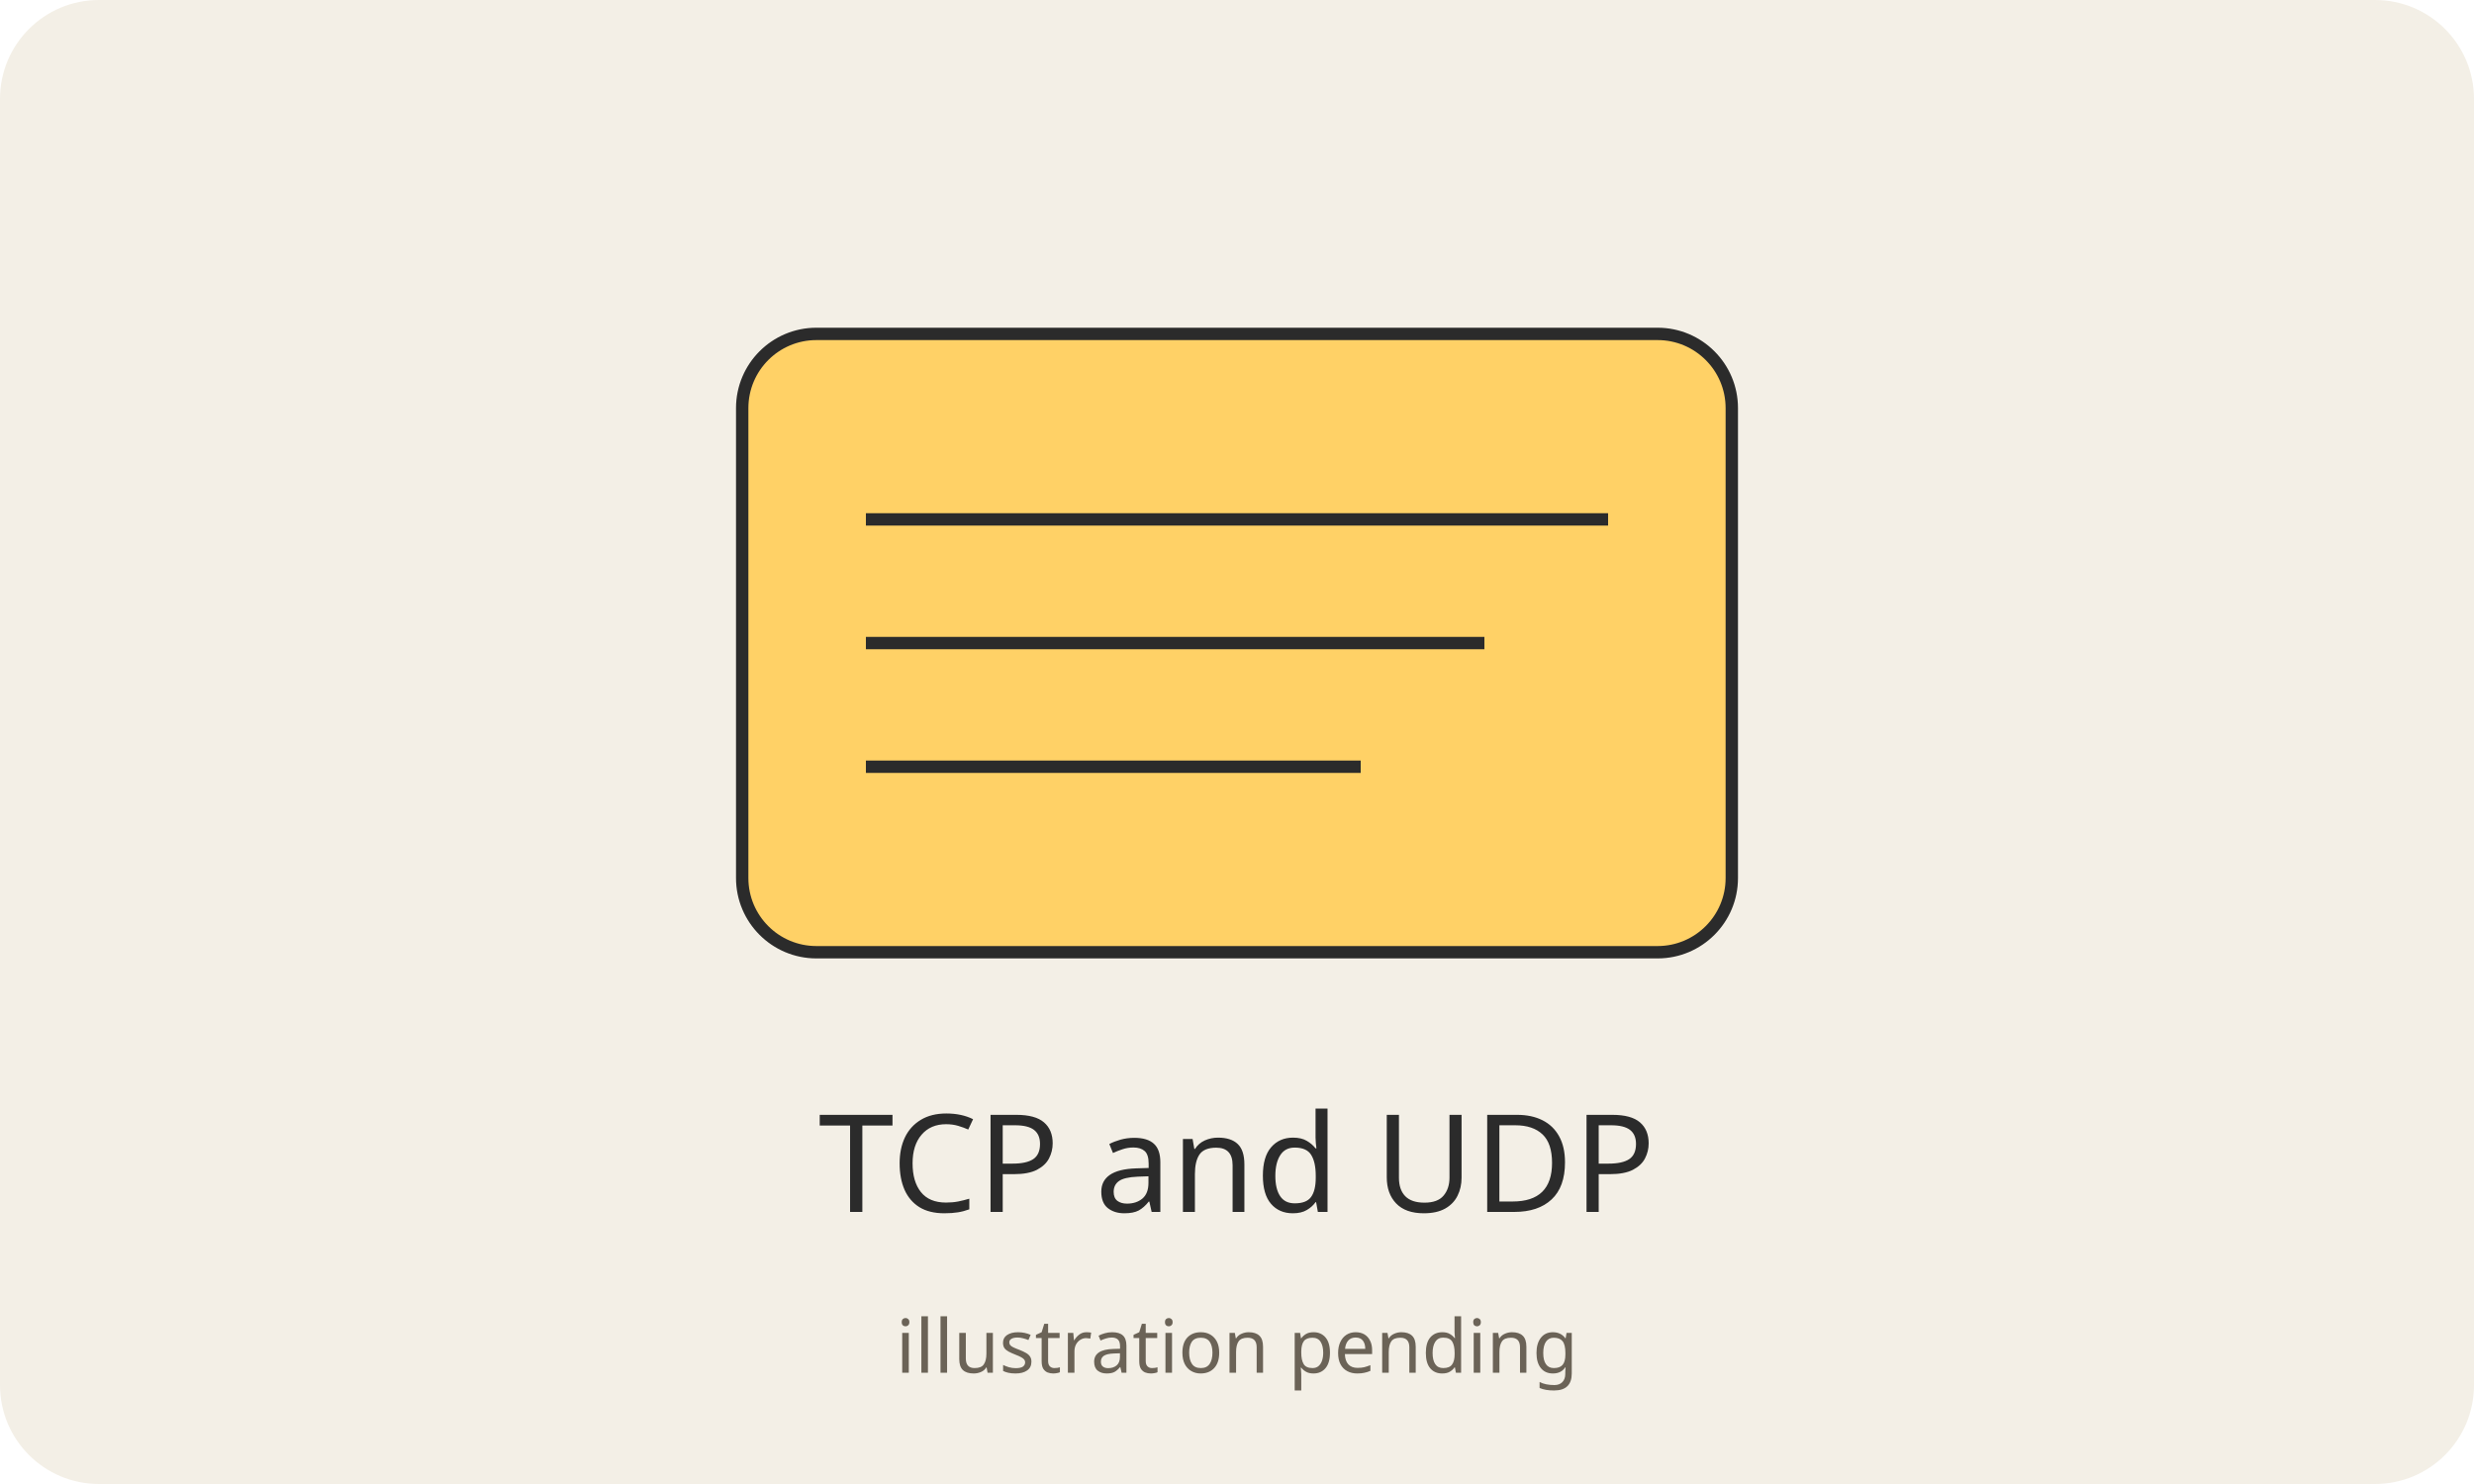
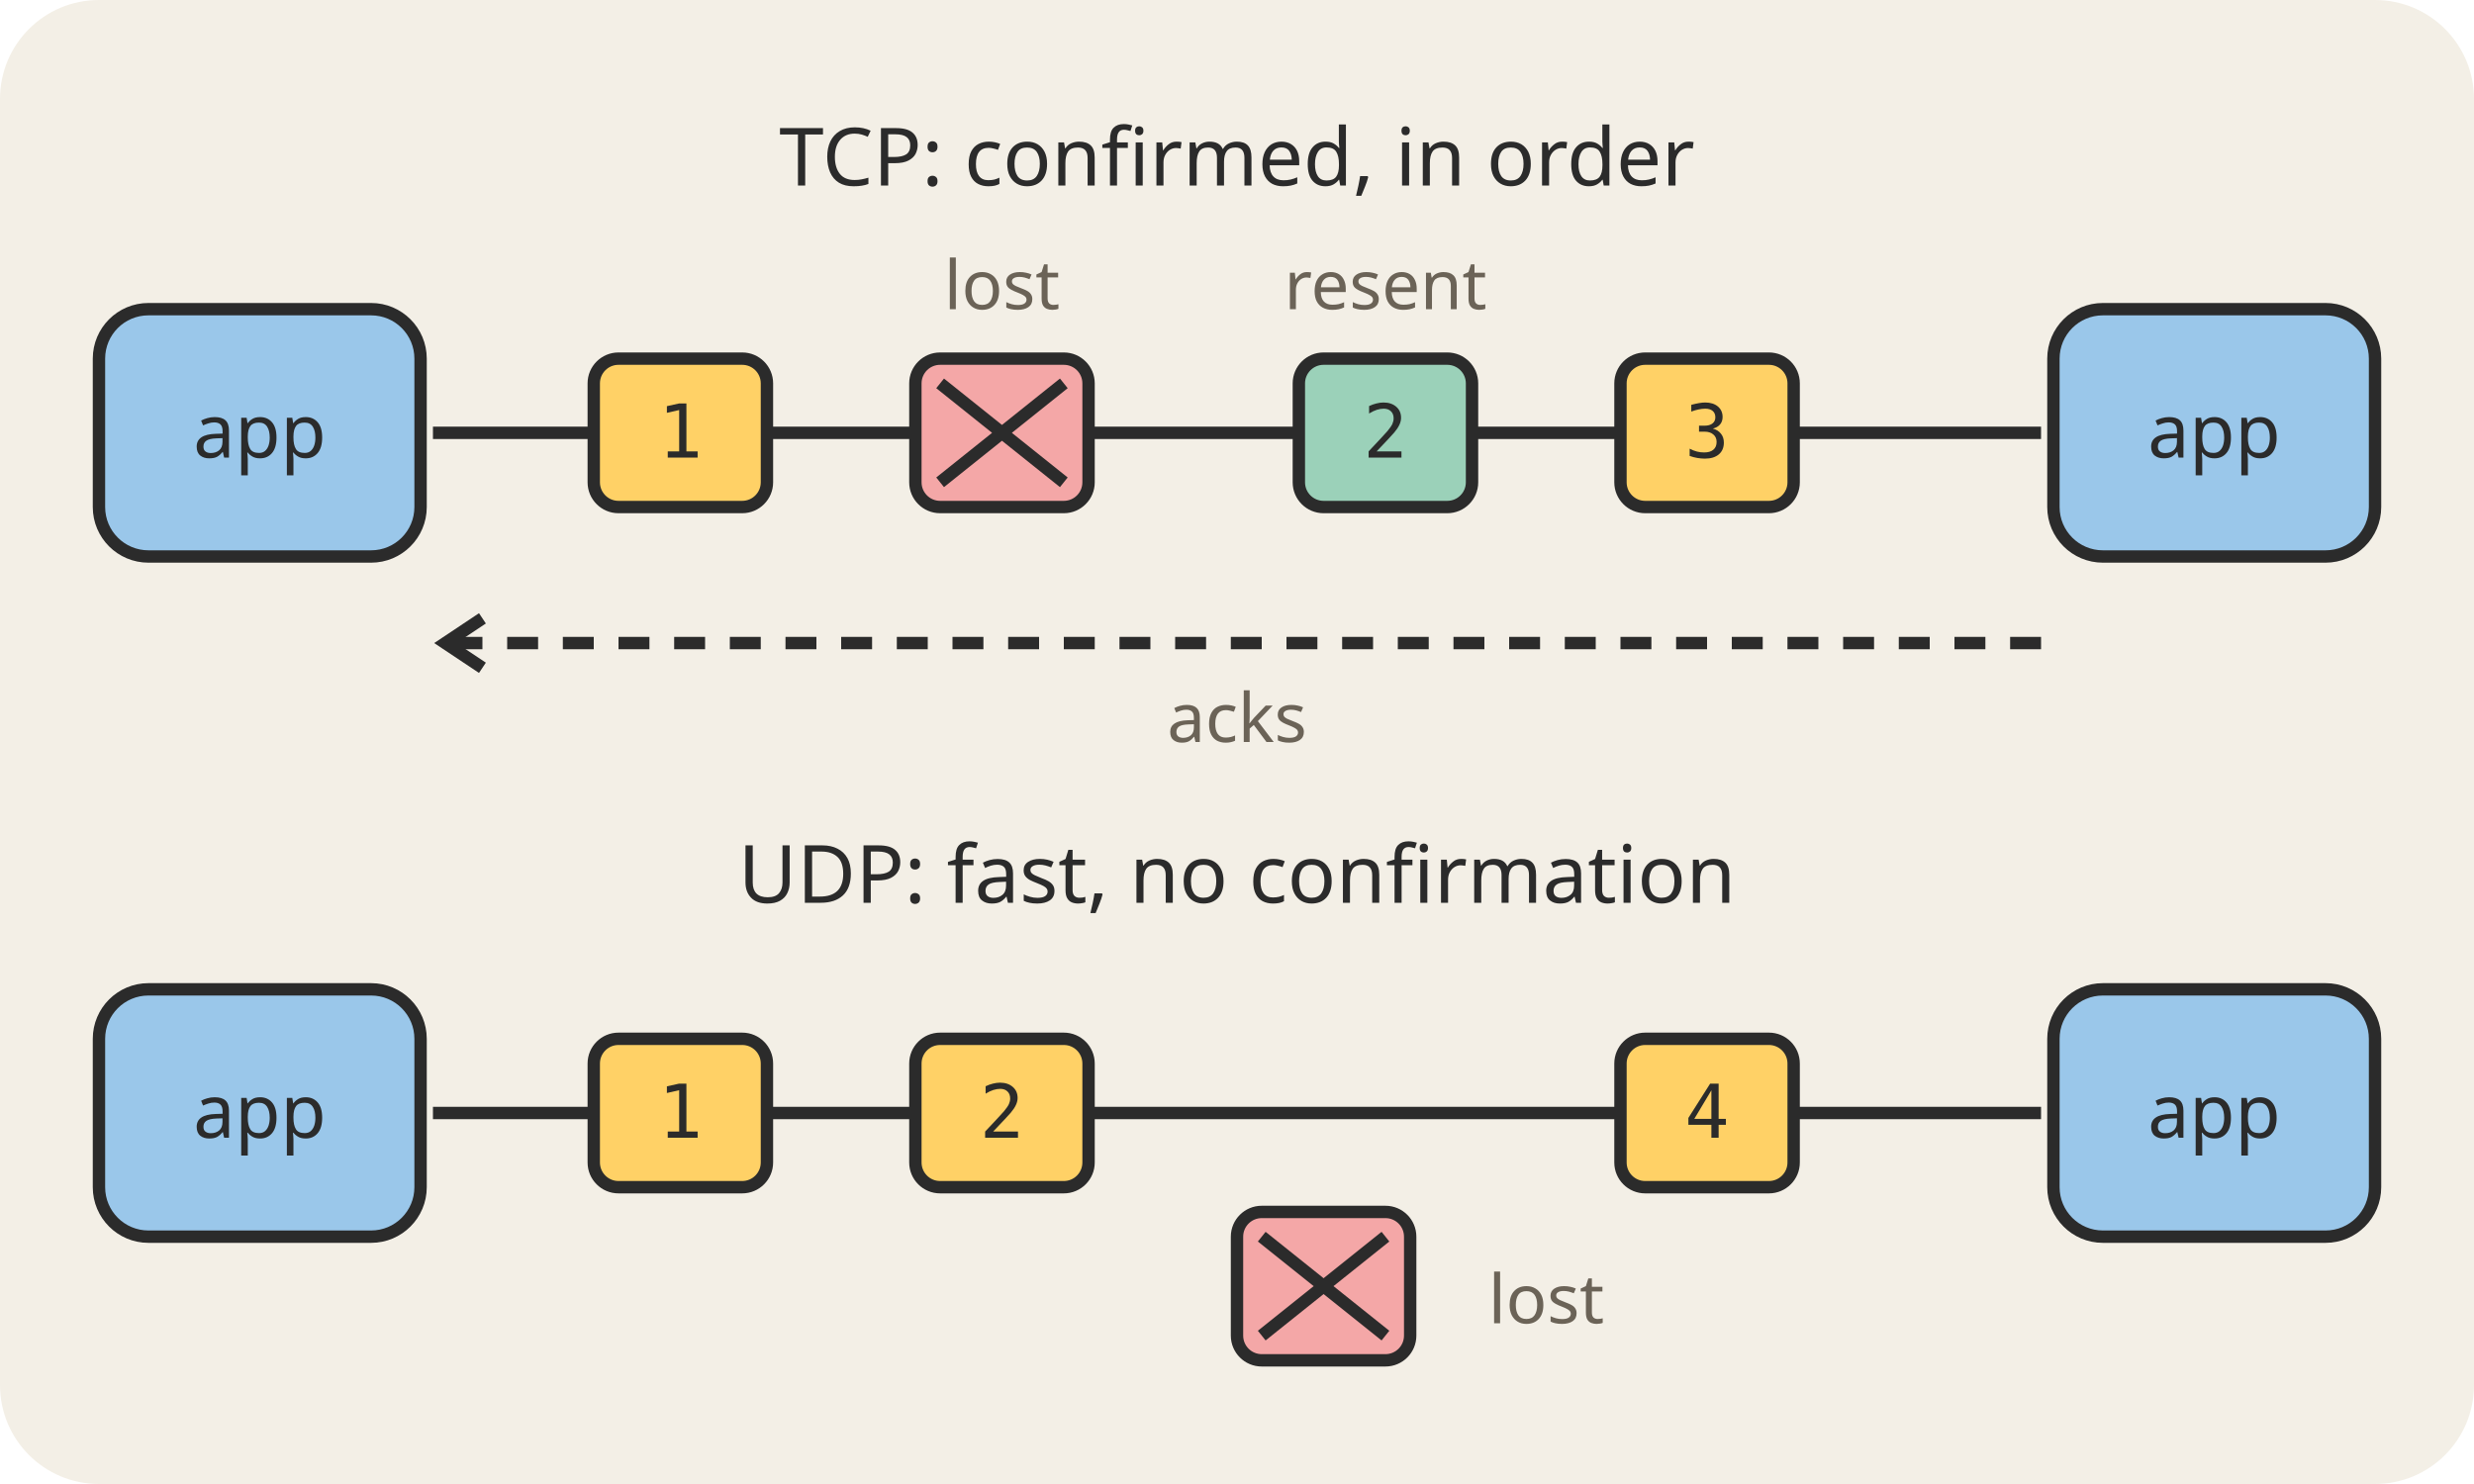
<svg xmlns="http://www.w3.org/2000/svg" viewBox="0 0 400 240" role="img">
  <rect width="400" height="240" rx="16" fill="#f3efe6" />
-   <rect x="120" y="54" width="160" height="100" rx="12" fill="#ffd166" stroke="#2b2b2b" stroke-width="2" />
-   <line x1="140" y1="84" x2="260" y2="84" stroke="#2b2b2b" stroke-width="2" />
-   <line x1="140" y1="104" x2="240" y2="104" stroke="#2b2b2b" stroke-width="2" />
-   <line x1="140" y1="124" x2="220" y2="124" stroke="#2b2b2b" stroke-width="2" />
-   <text x="200" y="196" text-anchor="middle" font-family="system-ui, sans-serif" font-size="22" fill="#2b2b2b">TCP and UDP</text>
-   <text x="200" y="222" text-anchor="middle" font-family="system-ui, sans-serif" font-size="12" fill="#6b6357">illustration pending</text>
+   <g stroke="#2b2b2b" stroke-width="2" fill="none">
+     <path d="M70 70 H330" />
+     <path d="M70 180 H330" />
+     <path d="M330 104 H72" stroke-dasharray="5 4" />
+     <path d="M78 100 l-6 4 6 4" />
+   </g>
+   <g stroke="#2b2b2b" stroke-width="2">
+     <rect x="16" y="50" width="52" height="40" rx="8" fill="#9ac7ea" />
+     <rect x="332" y="50" width="52" height="40" rx="8" fill="#9ac7ea" />
+     <rect x="16" y="160" width="52" height="40" rx="8" fill="#9ac7ea" />
+     <rect x="332" y="160" width="52" height="40" rx="8" fill="#9ac7ea" />
+     <rect x="96" y="58" width="28" height="24" rx="4" fill="#ffd166" />
+     <rect x="148" y="58" width="28" height="24" rx="4" fill="#f4a7a7" />
+     <path d="M152 62 L172 78 M172 62 L152 78" fill="none" />
+     <rect x="210" y="58" width="28" height="24" rx="4" fill="#9bd1b9" />
+     <rect x="262" y="58" width="28" height="24" rx="4" fill="#ffd166" />
+     <rect x="96" y="168" width="28" height="24" rx="4" fill="#ffd166" />
+     <rect x="148" y="168" width="28" height="24" rx="4" fill="#ffd166" />
+     <rect x="200" y="196" width="28" height="24" rx="4" fill="#f4a7a7" />
+     <path d="M204 200 L224 216 M224 200 L204 216" fill="none" />
+     <rect x="262" y="168" width="28" height="24" rx="4" fill="#ffd166" />
+   </g>
+   <g font-family="ui-monospace, Menlo, monospace" font-size="12" fill="#2b2b2b" text-anchor="middle">
+     <text x="110" y="74">1</text>
+     <text x="224" y="74">2</text>
+     <text x="276" y="74">3</text>
+     <text x="110" y="184">1</text>
+     <text x="162" y="184">2</text>
+     <text x="276" y="184">4</text>
+   </g>
+   <g font-family="system-ui, sans-serif" font-size="12" fill="#2b2b2b" text-anchor="middle">
+     <text x="42" y="74">app</text>
+     <text x="358" y="74">app</text>
+     <text x="42" y="184">app</text>
+     <text x="358" y="184">app</text>
+   </g>
+   <g font-family="system-ui, sans-serif" font-size="13" fill="#2b2b2b" text-anchor="middle">
+     <text x="200" y="30">TCP: confirmed, in order</text>
+     <text x="200" y="146">UDP: fast, no confirmation</text>
+   </g>
+   <g font-family="system-ui, sans-serif" font-size="11" fill="#6b6357" text-anchor="middle">
+     <text x="162" y="50">lost</text>
+     <text x="224" y="50">resent</text>
+     <text x="200" y="120">acks</text>
+     <text x="250" y="214">lost</text>
+   </g>
</svg>
